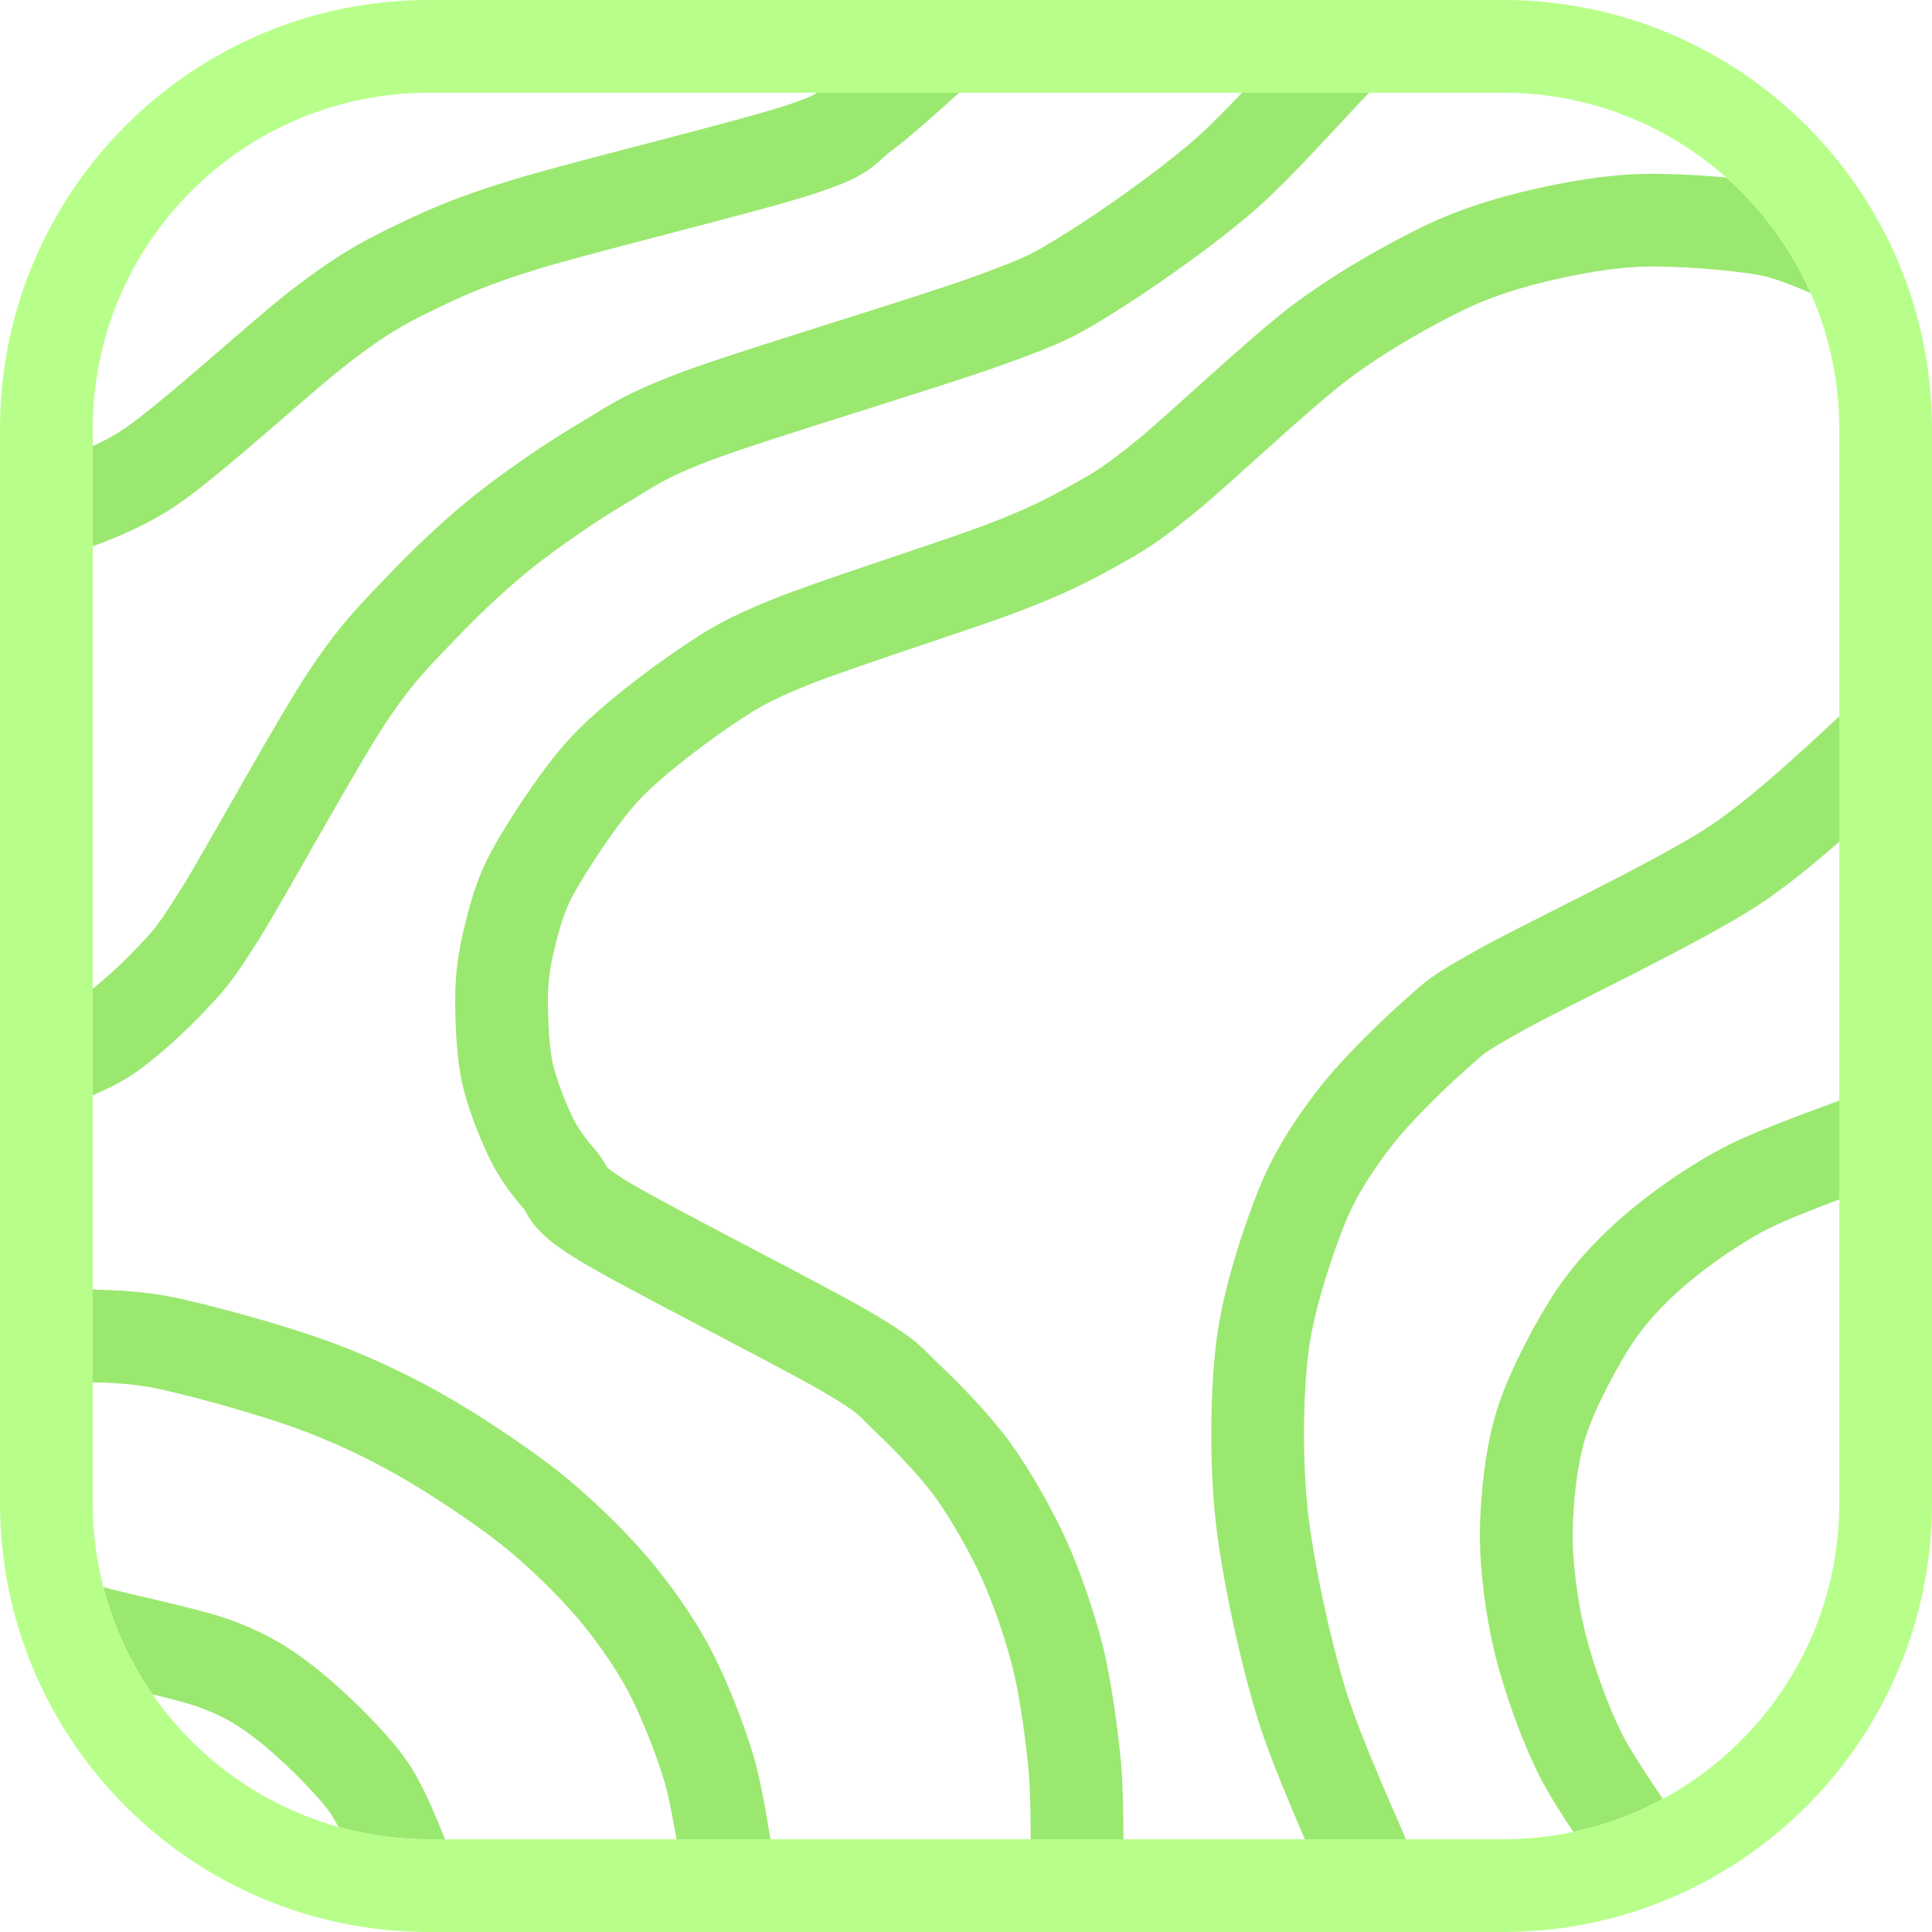
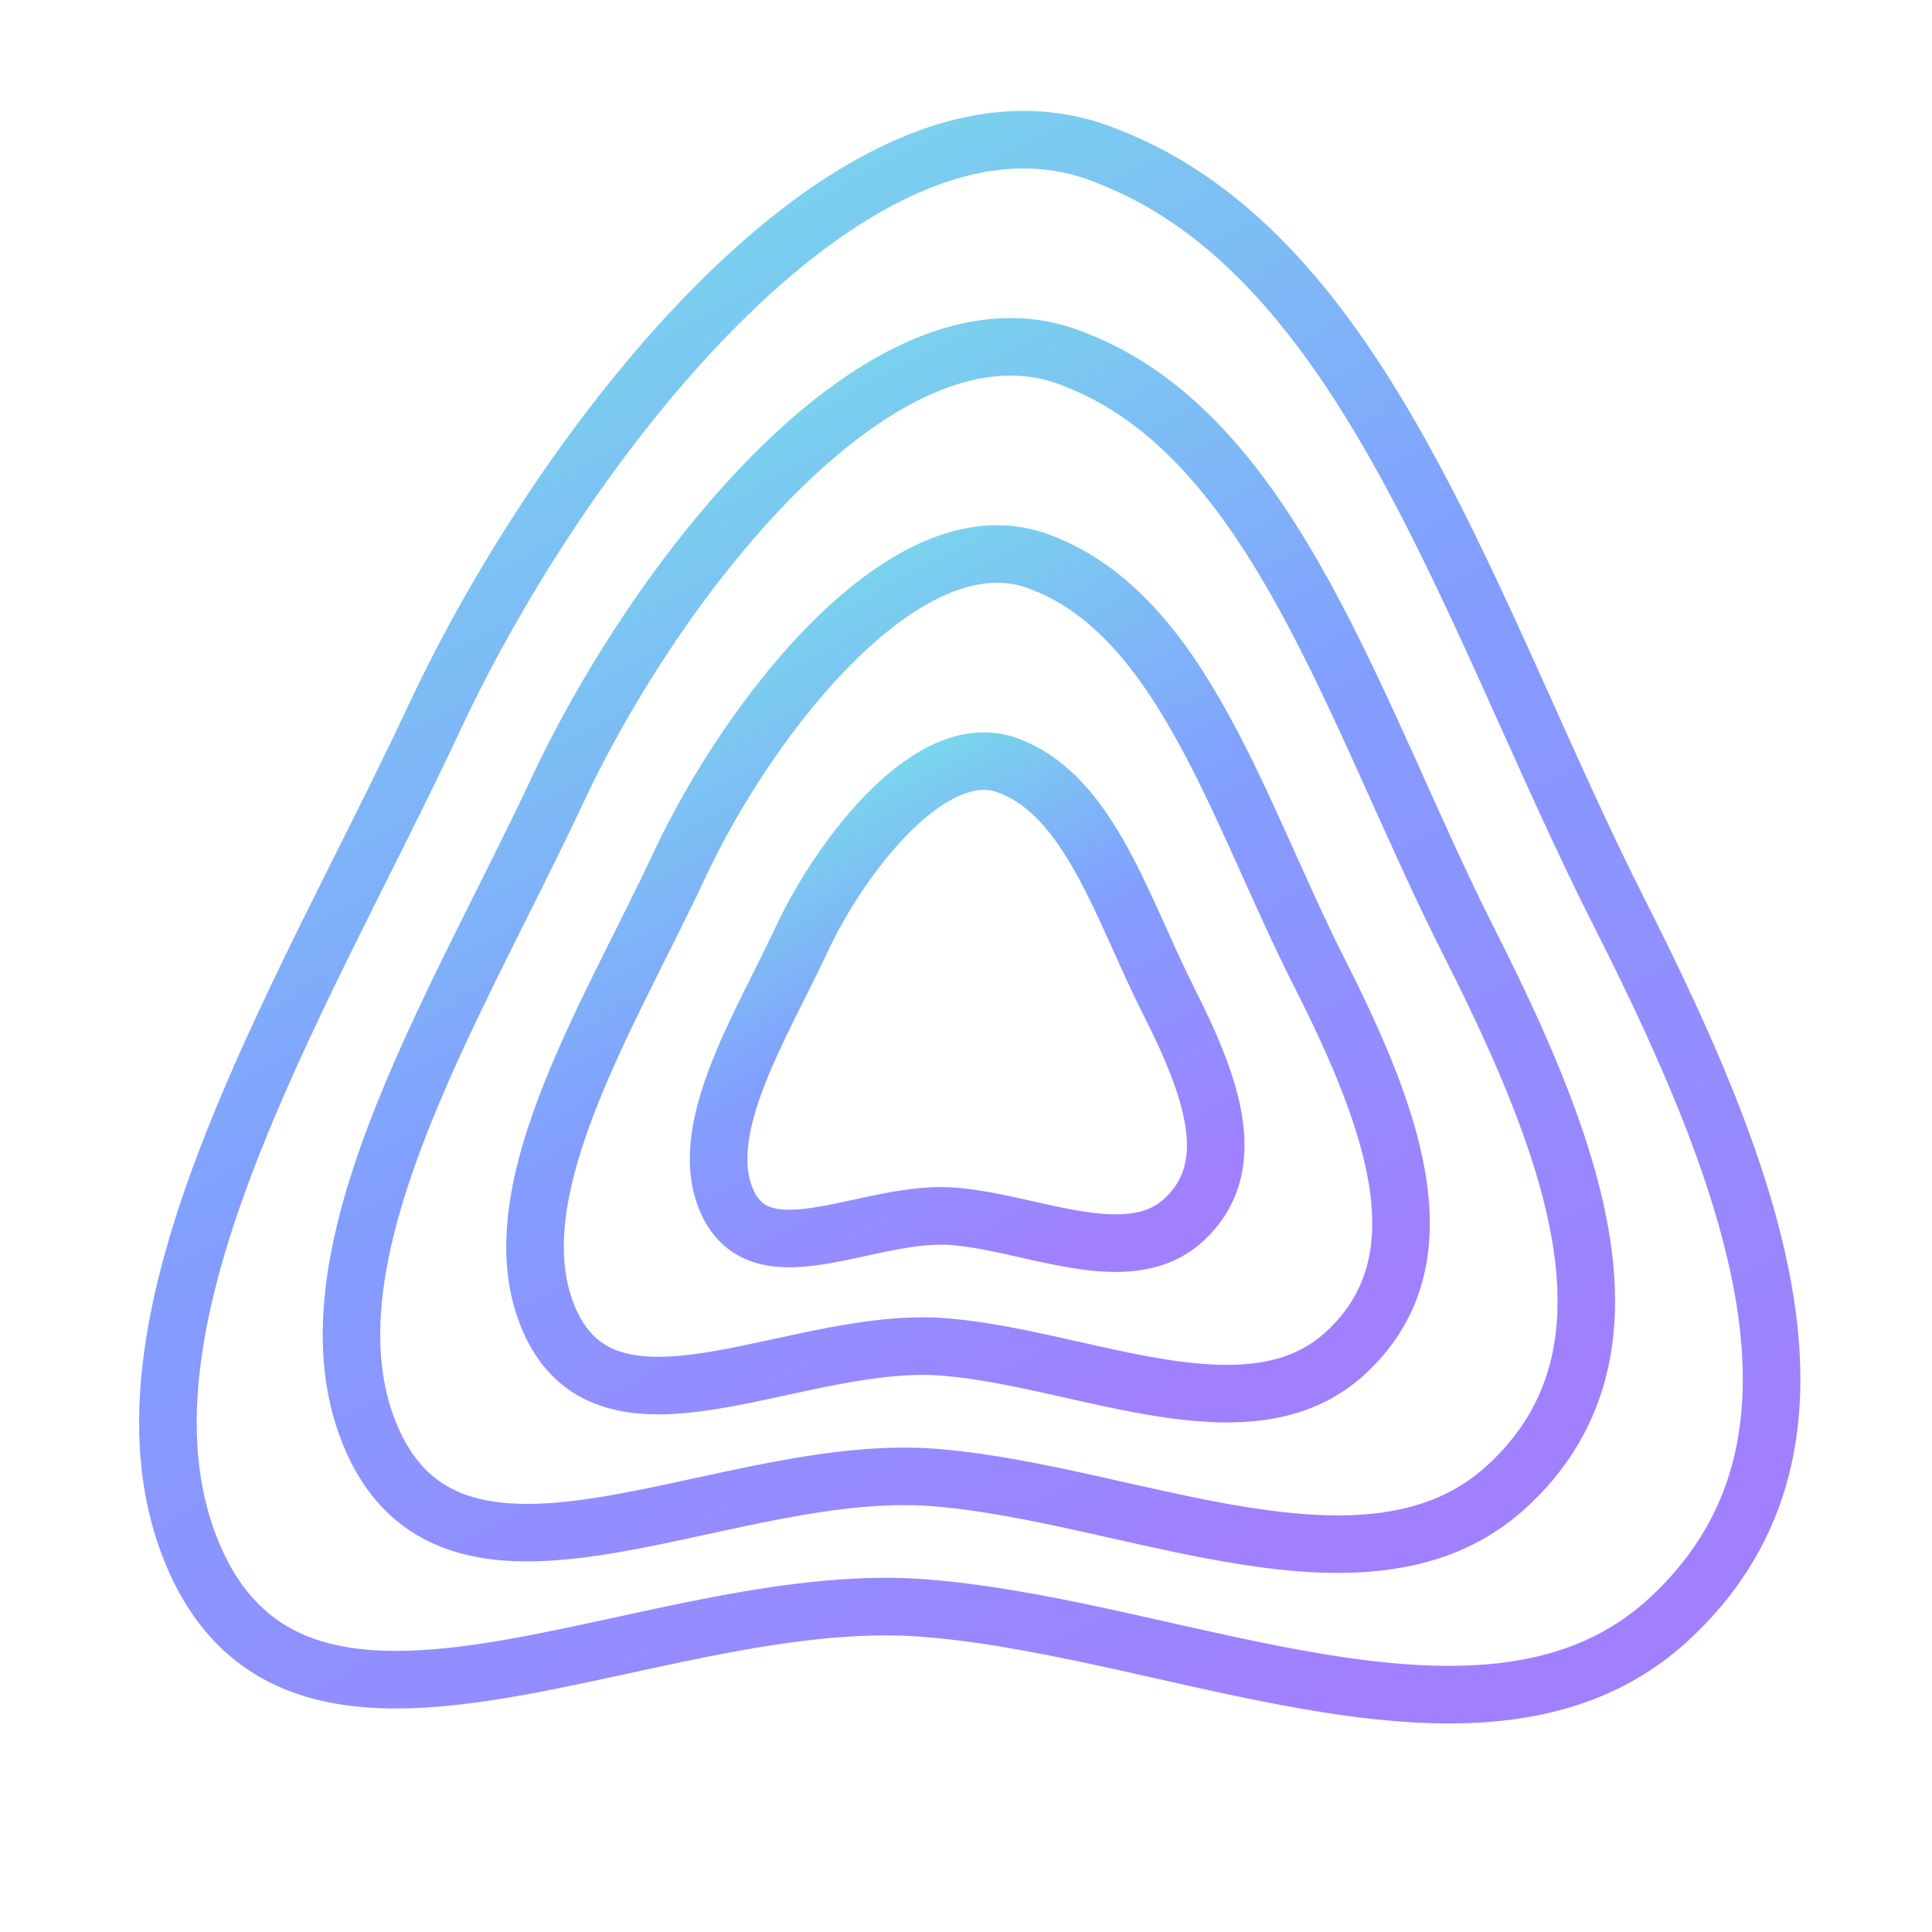
- <svg xmlns="http://www.w3.org/2000/svg" width="500" height="500" viewBox="0 0 500 500" fill="none" role="img" aria-label="Glade boxed contour mark">
+ <svg xmlns="http://www.w3.org/2000/svg" viewBox="0 0 52 52" fill="none">
  <defs>
-     <clipPath id="clip-contours">
-       <rect x="24" y="24" width="452" height="452" rx="87" />
-     </clipPath>
+     <linearGradient id="topo-color" x1="11" y1="6" x2="33" y2="47" gradientUnits="userSpaceOnUse">
+       <stop stop-color="#78ddea" />
+       <stop offset=".46" stop-color="#829eff" />
+       <stop offset="1" stop-color="#a080ff" />
+     </linearGradient>
  </defs>
-   <g fill="none" stroke-linecap="round" stroke-linejoin="round">
-     <g clip-path="url(#clip-contours)" stroke="#9BE870" stroke-width="24">
-       <path d="M 10.2 276.2 C 12.8 275.0, 22.4 271.6, 27.5 268.2 C 32.6 264.8, 39.8 258.2, 44.2 253.5 C 48.6 248.8, 49.9 247.8, 56.8 236.8 C 63.7 225.8, 82.0 192.2, 90.0 180.2 C 98.0 168.2, 103.6 163.0, 109.8 156.5 C 116.0 150.0, 124.1 142.4, 131.0 137.0 C 137.9 131.6, 148.0 124.6, 155.5 120.2 C 163.0 115.8, 165.8 113.1, 180.8 107.5 C 195.8 101.9, 240.7 88.5, 255.8 83.0 C 270.9 77.5, 272.6 76.5, 281.8 70.8 C 291.0 65.1, 306.4 54.4, 317.0 45.2 C 327.6 36.0, 345.6 14.9, 352.2 9.2 C 358.8 3.5, 359.5 7.5, 360.8 7.2" />
-       <path d="M 248.0 8.0 C 244.4 11.2, 230.0 24.6, 223.8 29.2 C 217.6 33.8, 219.9 34.5, 206.8 38.8 C 193.7 43.1, 151.3 53.4, 136.2 58.0 C 121.1 62.6, 114.2 65.9, 106.2 69.8 C 98.2 73.7, 93.3 76.5, 83.2 84.2 C 73.1 91.9, 49.9 113.4, 39.0 120.8 C 28.1 128.2, 14.8 131.6, 10.5 133.5" />
-       <path d="M 480.5 68.0 C 477.1 66.7, 466.2 61.1, 458.0 59.5 C 449.8 57.9, 434.4 56.8, 425.5 57.0 C 416.6 57.2, 406.7 59.0, 399.0 60.8 C 391.3 62.6, 382.5 65.1, 374.0 69.2 C 365.5 73.3, 353.1 80.1, 342.2 88.2 C 331.3 96.3, 310.4 116.3, 301.5 123.5 C 292.6 130.7, 289.5 132.5, 283.2 136.0 C 276.9 139.5, 271.3 142.5, 259.5 147.0 C 247.7 151.5, 216.1 161.5, 204.5 166.2 C 192.9 170.9, 189.2 173.3, 182.0 178.2 C 174.8 183.1, 163.1 191.9, 156.5 199.0 C 149.9 206.1, 141.8 218.7, 138.0 225.5 C 134.2 232.3, 132.7 239.2, 131.5 244.2 C 130.3 249.2, 129.8 253.9, 129.8 258.8 C 129.8 263.8, 130.1 271.9, 131.2 277.2 C 132.3 282.5, 135.2 289.8, 137.2 294.0 C 139.2 298.2, 141.9 301.9, 144.8 305.2 C 147.7 308.5, 145.4 309.5, 156.5 316.2 C 167.6 322.9, 207.2 342.9, 219.0 349.8 C 230.8 356.7, 230.3 357.6, 235.2 362.2 C 240.1 366.8, 247.3 374.3, 251.8 380.5 C 256.3 386.7, 261.7 396.2, 265.0 403.5 C 268.3 410.8, 271.8 420.9, 273.8 429.0 C 275.8 437.1, 277.4 449.2, 278.2 457.5 C 278.9 465.8, 278.7 480.2, 278.8 484.2" />
-       <path d="M 487.2 191.5 C 481.4 196.4, 463.4 214.4, 448.5 224.2 C 433.6 233.9, 399.3 250.0, 387.8 256.5 C 376.3 263.0, 377.3 262.7, 371.8 267.5 C 366.3 272.3, 356.2 282.1, 351.0 288.8 C 345.8 295.5, 340.6 303.1, 337.0 312.0 C 333.4 320.9, 328.4 335.8, 326.8 347.8 C 325.2 359.8, 325.0 378.1, 326.5 392.0 C 328.0 405.9, 332.5 426.7, 336.8 440.8 C 341.1 454.9, 352.3 479.1, 355.0 485.8" />
-       <path d="M 427.2 482.2 C 424.5 478.0, 413.3 462.6, 409.0 454.0 C 404.7 445.4, 400.6 433.6, 398.5 425.0 C 396.4 416.4, 394.9 405.1, 395.0 396.5 C 395.1 387.9, 396.3 376.4, 399.0 368.0 C 401.7 359.6, 408.2 347.3, 412.8 340.5 C 417.4 333.7, 423.5 327.5, 429.5 322.5 C 435.5 317.5, 444.4 311.2, 452.8 307.0 C 461.2 302.8, 480.3 296.1, 485.2 294.2" />
-       <path d="M 188.5 483.8 C 187.8 479.9, 185.8 465.6, 183.5 457.8 C 181.2 450.0, 176.8 438.9, 173.0 431.8 C 169.2 424.7, 163.6 416.8, 158.2 410.5 C 152.8 404.2, 144.3 395.9, 136.8 390.0 C 129.3 384.1, 116.8 375.8, 108.2 371.0 C 99.7 366.2, 89.9 361.6, 79.8 358.0 C 69.7 354.4, 51.0 349.1, 41.0 347.2 C 30.9 345.3, 17.0 345.8, 12.8 345.5" />
-       <path d="M 106.0 485.2 C 104.4 481.8, 99.9 468.8, 95.2 462.2 C 90.5 455.6, 80.8 446.3, 74.8 441.5 C 68.8 436.7, 63.7 433.5, 55.5 430.5 C 47.3 427.5, 27.1 423.7, 20.0 421.2 C 12.9 418.7, 10.0 414.9, 8.2 413.8" />
-     </g>
-     <rect x="12" y="12" width="476" height="476" rx="99" stroke="#B7FF8A" stroke-width="24" />
+   <g stroke="url(#topo-color)" stroke-linejoin="round" stroke-linecap="round">
+     <path d="M29.8 4.2C36.8 6.9 39.6 16.7 43.6 24.6C47.5 32.3 49.8 39.1 44.9 43.6C40.1 48 31.9 43.9 25.1 43.3C17.8 42.6 8.6 48.6 5.4 42.3C2.3 36.1 8.1 27 11.7 19.3C15.2 11.8 23.2 1.5 29.8 4.2Z" transform="translate(0.00 0.00) scale(1)" stroke-width="1.55" />
+     <path d="M29.8 4.2C36.8 6.9 39.6 16.7 43.6 24.6C47.5 32.3 49.8 39.1 44.9 43.6C40.1 48 31.9 43.9 25.1 43.3C17.8 42.6 8.6 48.6 5.4 42.3C2.3 36.1 8.1 27 11.7 19.3C15.2 11.8 23.2 1.5 29.8 4.2Z" transform="translate(5.98 6.44) scale(0.77)" stroke-width="2.01" />
+     <path d="M29.8 4.2C36.8 6.9 39.6 16.7 43.6 24.6C47.5 32.3 49.8 39.1 44.9 43.6C40.1 48 31.9 43.9 25.1 43.3C17.8 42.6 8.6 48.6 5.4 42.3C2.3 36.1 8.1 27 11.7 19.3C15.2 11.8 23.2 1.5 29.8 4.2Z" transform="translate(11.96 12.88) scale(0.54)" stroke-width="2.87" />
+     <path d="M29.8 4.2C36.8 6.9 39.6 16.7 43.6 24.6C47.5 32.3 49.8 39.1 44.9 43.6C40.1 48 31.9 43.9 25.1 43.3C17.8 42.6 8.6 48.6 5.4 42.3C2.3 36.1 8.1 27 11.7 19.3C15.2 11.8 23.2 1.5 29.8 4.2Z" transform="translate(17.94 19.32) scale(0.31)" stroke-width="5.00" />
  </g>
</svg>
